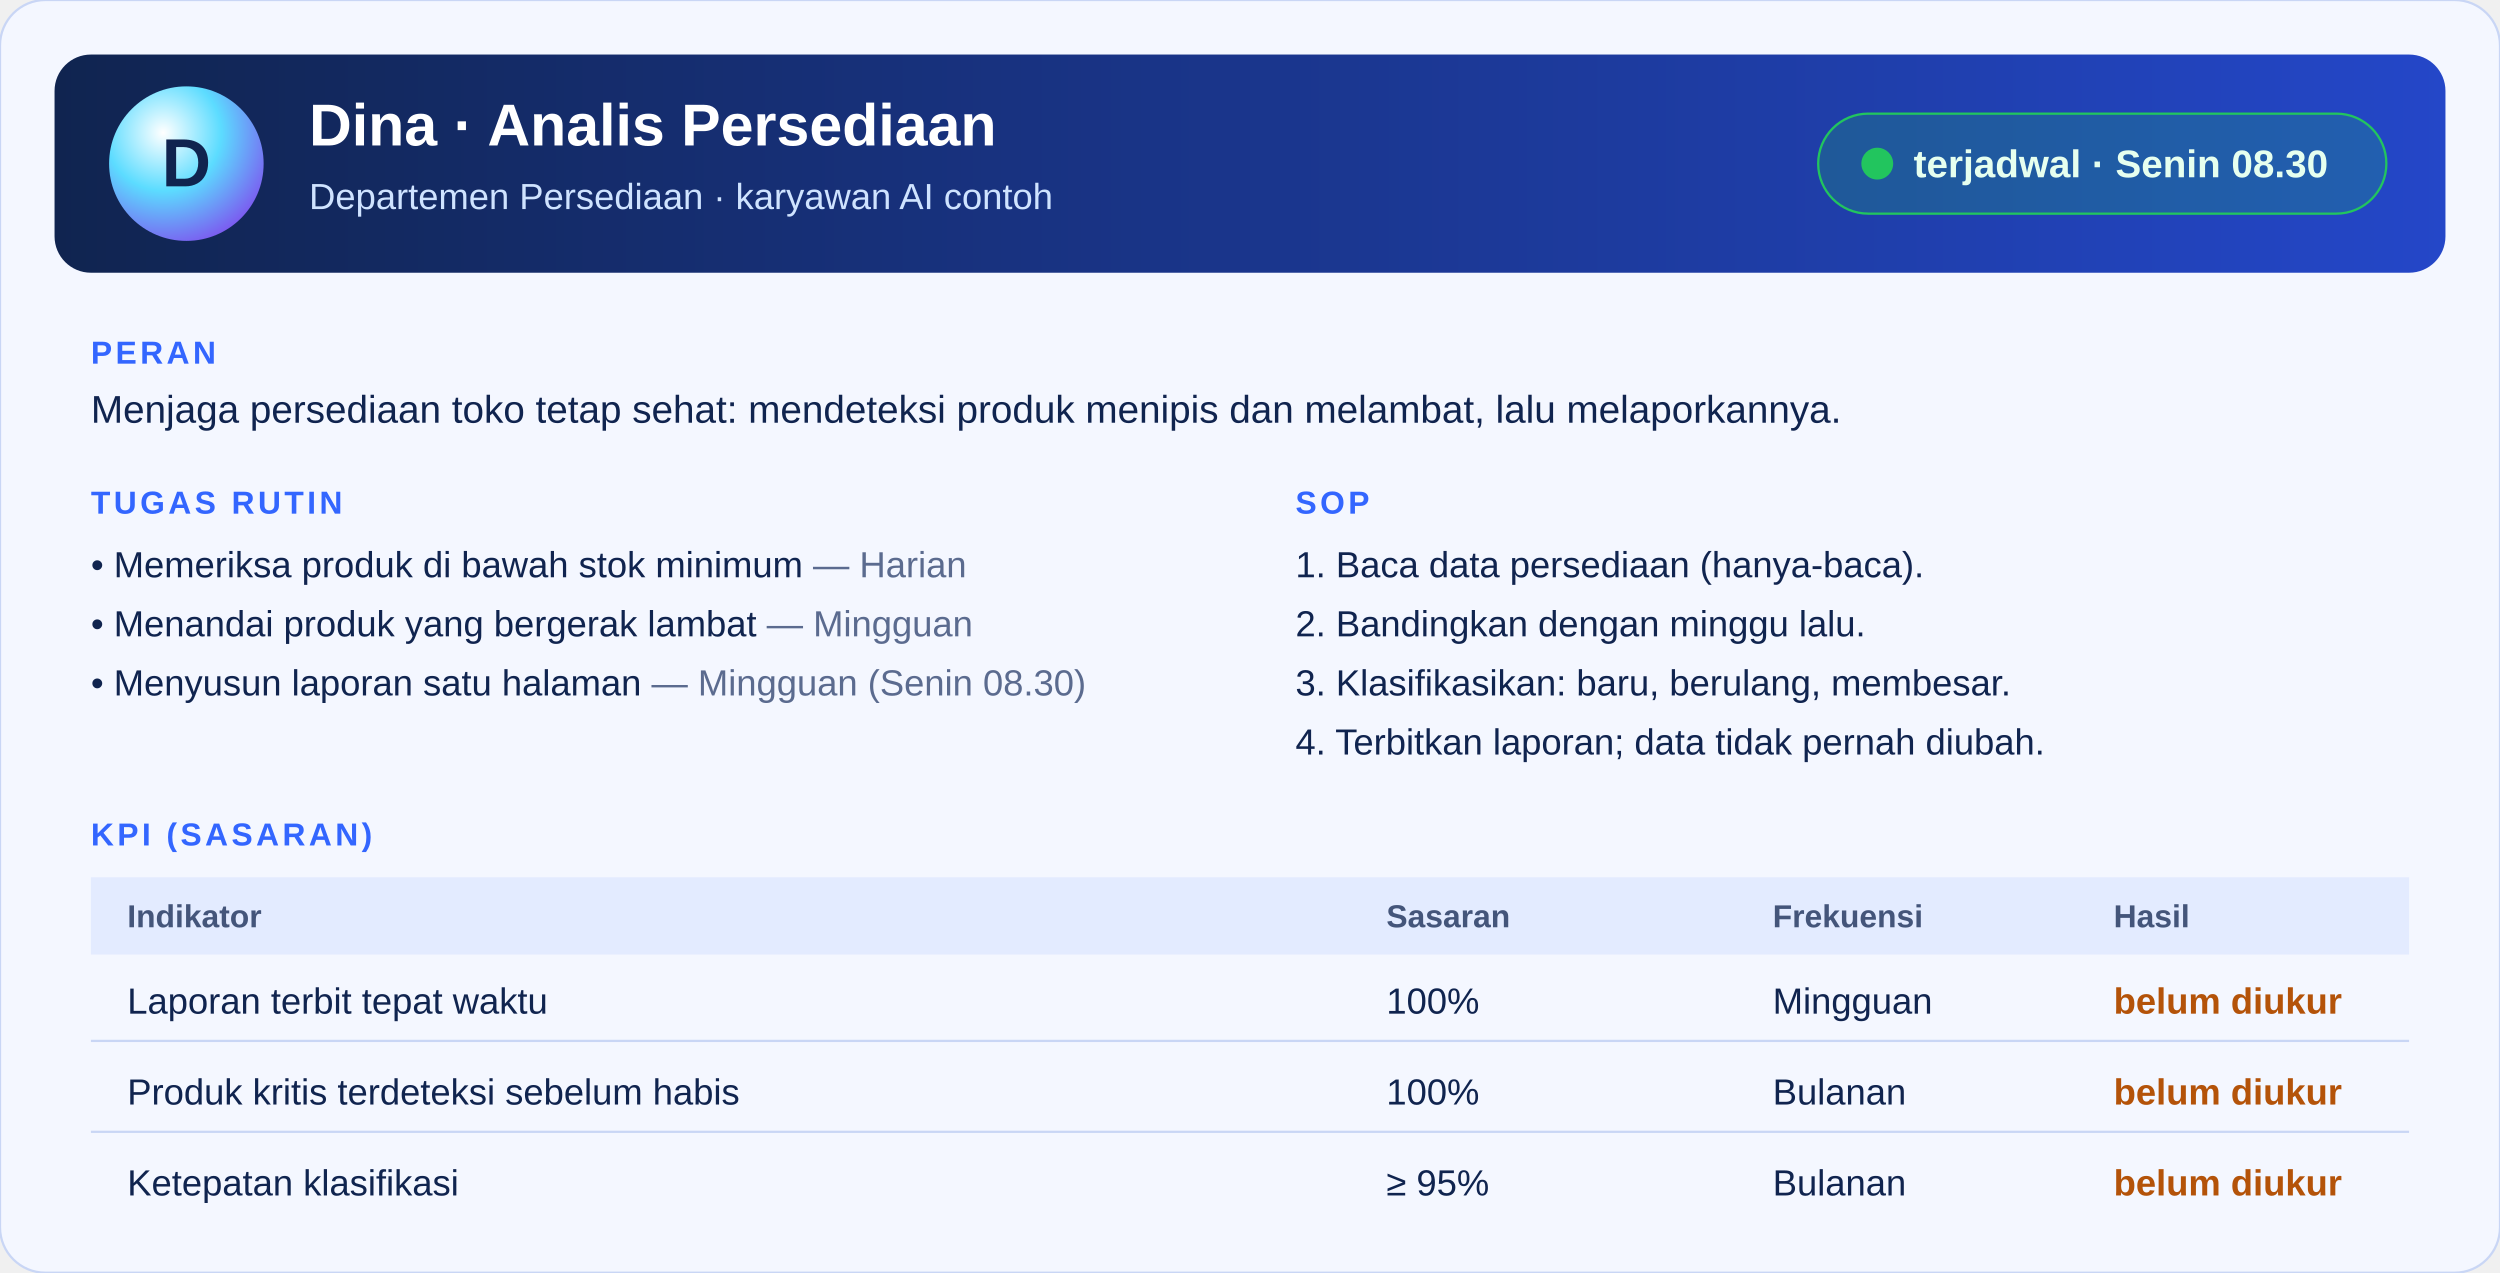
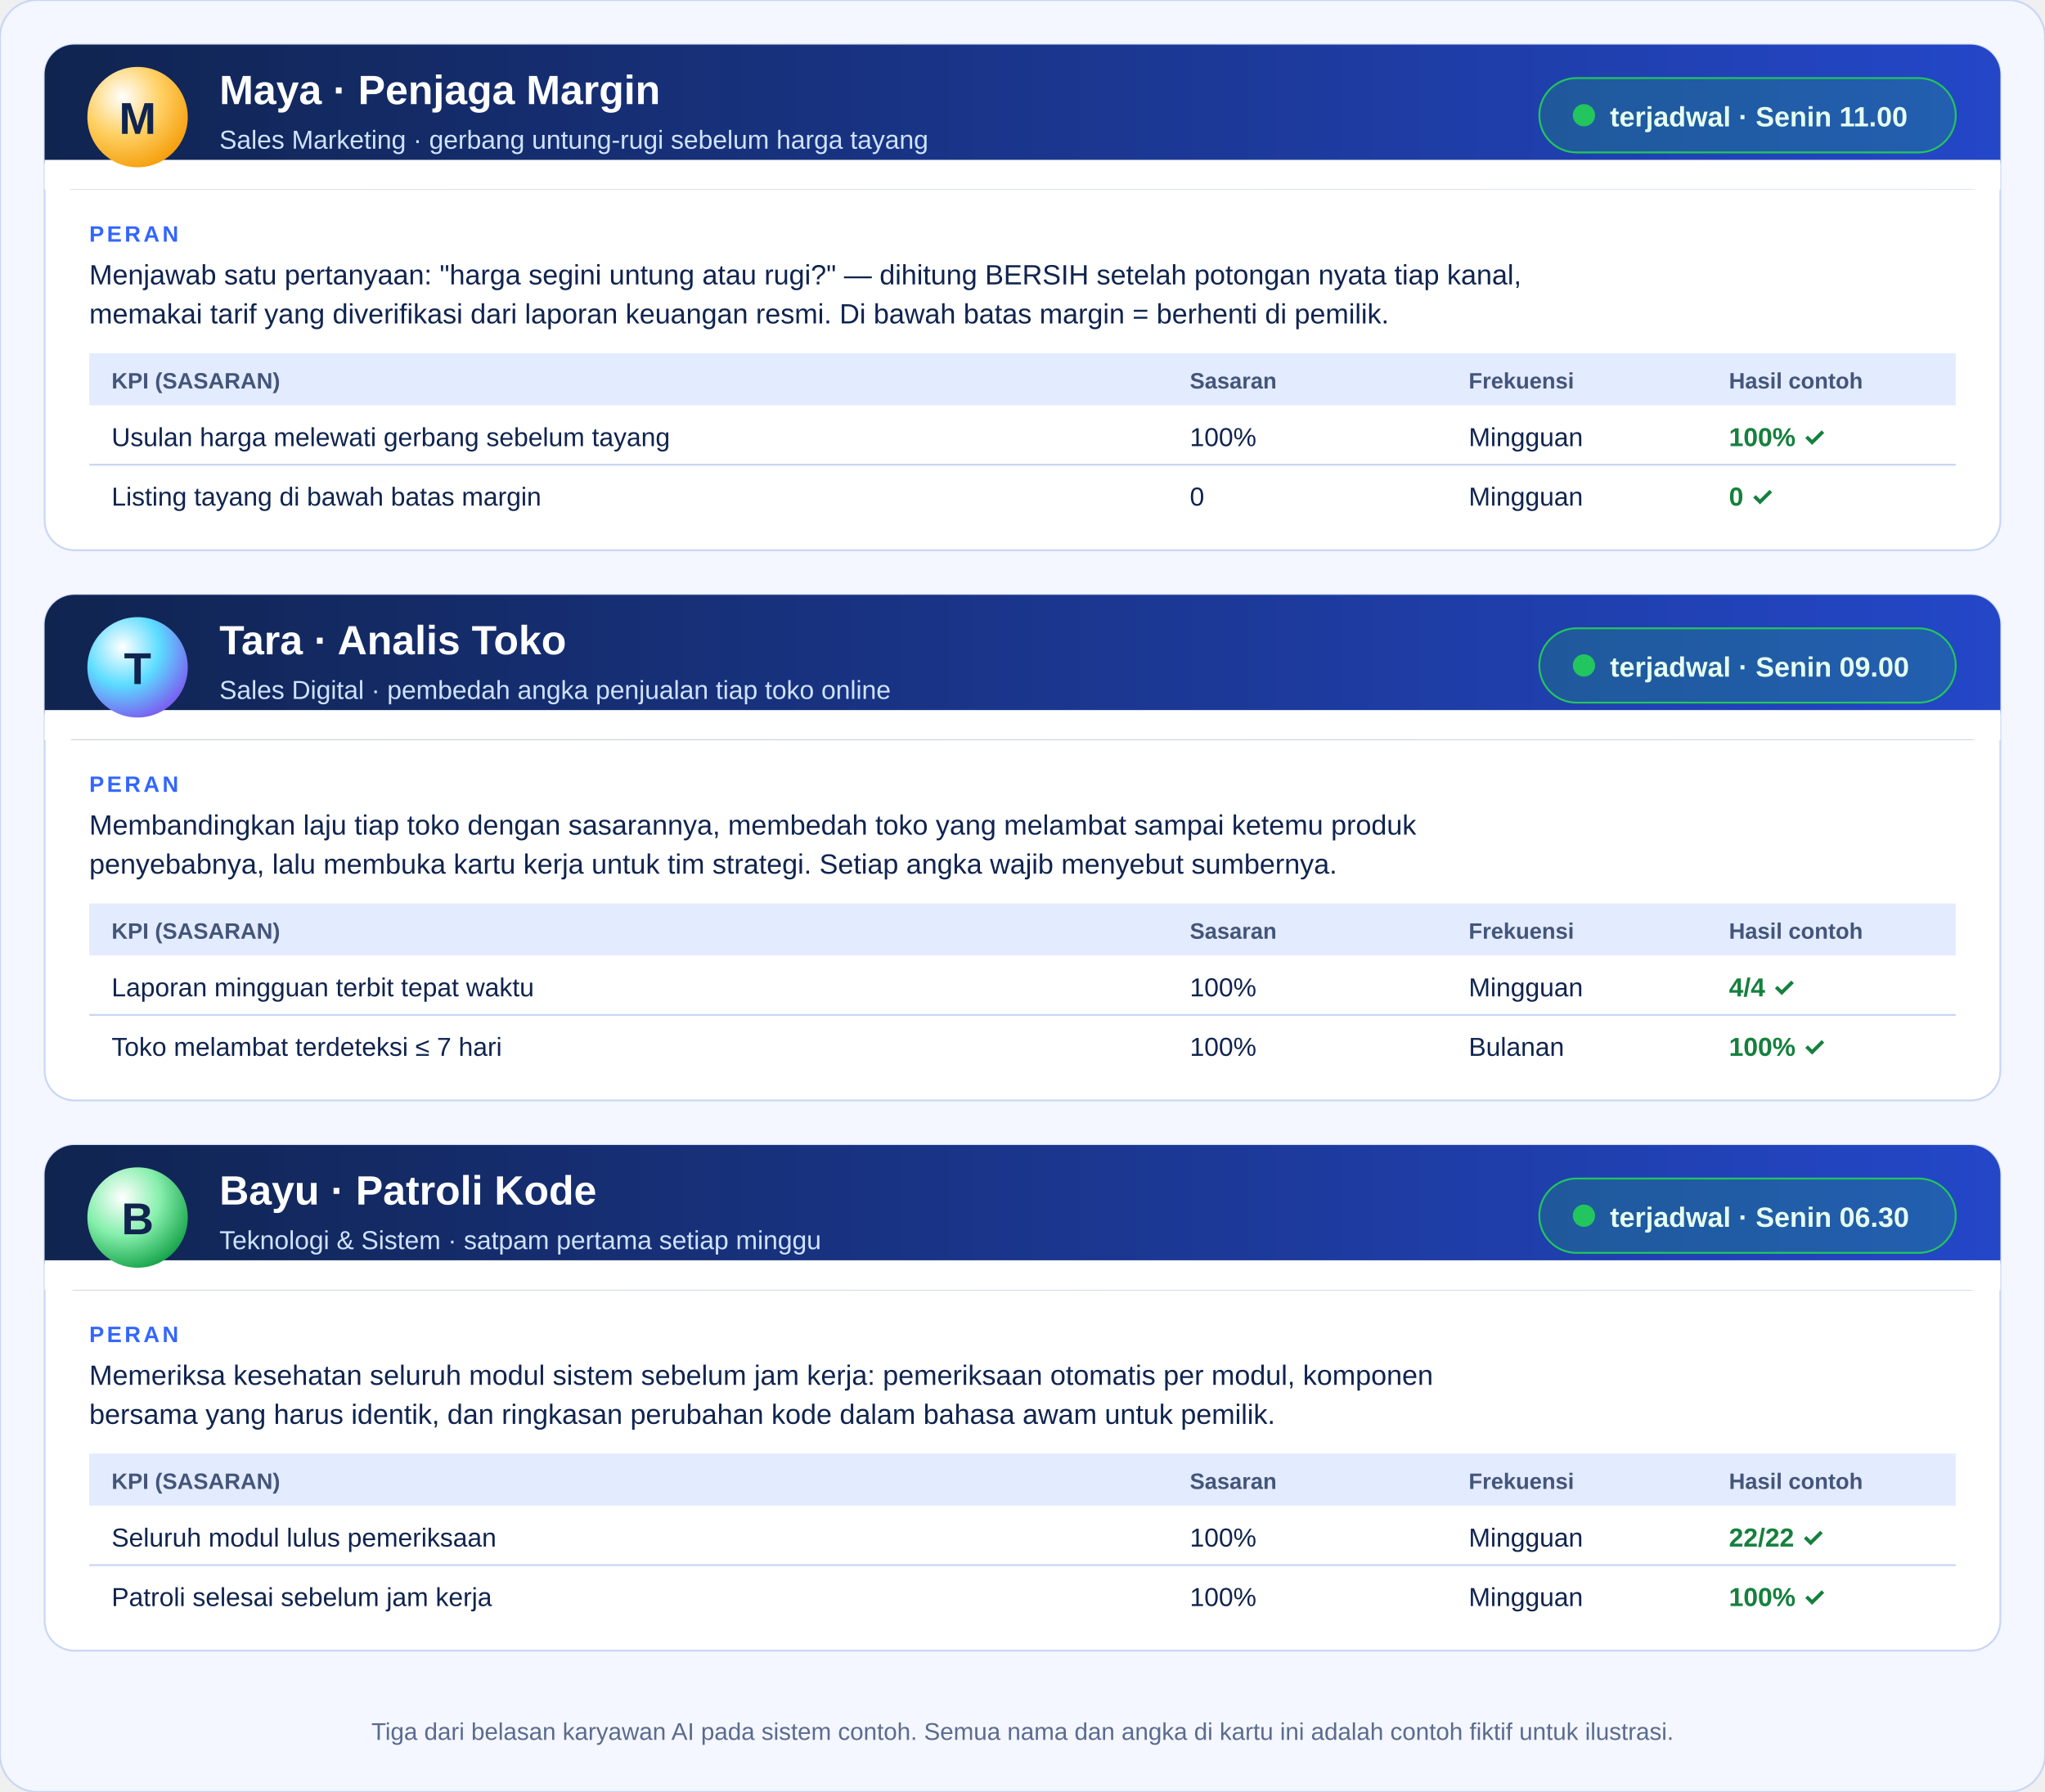
- <svg xmlns="http://www.w3.org/2000/svg" viewBox="0 0 1100 560" role="img" aria-labelledby="t d">
+ <svg xmlns="http://www.w3.org/2000/svg" viewBox="0 0 1100 964" role="img" aria-labelledby="t d">
  <defs>
    <linearGradient id="kepala" x1="0" y1="0" x2="1" y2="0">
      <stop offset="0" stop-color="#10244f" />
      <stop offset="1" stop-color="#2447c9" />
    </linearGradient>
-     <radialGradient id="avatar" cx="35%" cy="30%" r="75%">
+     <radialGradient id="avM" cx="35%" cy="30%" r="75%">
+       <stop offset="0" stop-color="#ffffff" />
+       <stop offset="0.5" stop-color="#ffd166" />
+       <stop offset="1" stop-color="#f59e0b" />
+     </radialGradient>
+     <radialGradient id="avT" cx="35%" cy="30%" r="75%">
      <stop offset="0" stop-color="#ffffff" />
      <stop offset="0.5" stop-color="#5cdcff" />
      <stop offset="1" stop-color="#7b5cf0" />
    </radialGradient>
+     <radialGradient id="avB" cx="35%" cy="30%" r="75%">
+       <stop offset="0" stop-color="#ffffff" />
+       <stop offset="0.5" stop-color="#86efac" />
+       <stop offset="1" stop-color="#16a34a" />
+     </radialGradient>
  </defs>
-   <rect width="1100" height="560" rx="20" fill="#f4f7ff" stroke="#c9d6f5" />
+   <rect width="1100" height="964" rx="20" fill="#f4f7ff" stroke="#c9d6f5" />
  <g font-family="'Segoe UI', system-ui, -apple-system, Arial, sans-serif">
-     <rect x="24" y="24" width="1052" height="96" rx="16" fill="url(#kepala)" />
-     <circle cx="82" cy="72" r="34" fill="url(#avatar)" />
-     <text x="82" y="82" text-anchor="middle" font-size="30" font-weight="800" fill="#10244f">D</text>
-     <text x="136" y="64" font-size="26" font-weight="800" fill="#ffffff">Dina · Analis Persediaan</text>
-     <text x="136" y="92" font-size="16" fill="#cfe3ff">Departemen Persediaan · karyawan AI contoh</text>
-     <rect x="800" y="50" width="250" height="44" rx="22" fill="#22c55e" fill-opacity="0.2" stroke="#22c55e" />
-     <circle cx="826" cy="72" r="7" fill="#22c55e" />
-     <text x="842" y="78" font-size="17" font-weight="700" fill="#e6ffef">terjadwal · Senin 08.30</text>
-     <text x="40" y="160" font-size="14" font-weight="800" letter-spacing="1.5" fill="#3366ff">PERAN</text>
-     <text x="40" y="186" font-size="17" fill="#10244f">Menjaga persediaan toko tetap sehat: mendeteksi produk menipis dan melambat, lalu melaporkannya.</text>
-     <text x="40" y="226" font-size="14" font-weight="800" letter-spacing="1.5" fill="#3366ff">TUGAS RUTIN</text>
-     <g font-size="16" fill="#10244f">
-       <text x="40" y="254">• Memeriksa produk di bawah stok minimum <tspan fill="#5b6b8f">— Harian</tspan>
-       </text>
-       <text x="40" y="280">• Menandai produk yang bergerak lambat <tspan fill="#5b6b8f">— Mingguan</tspan>
-       </text>
-       <text x="40" y="306">• Menyusun laporan satu halaman <tspan fill="#5b6b8f">— Mingguan (Senin 08.30)</tspan>
-       </text>
+     <g transform="translate(0,0)">
+       <rect x="24" y="24" width="1052" height="272" rx="16" fill="#ffffff" stroke="#c9d6f5" />
+       <rect x="24" y="24" width="1052" height="78" rx="16" fill="url(#kepala)" />
+       <rect x="24" y="86" width="1052" height="16" fill="#ffffff" />
+       <circle cx="74" cy="63" r="27" fill="url(#avM)" />
+       <text x="74" y="72" text-anchor="middle" font-size="24" font-weight="800" fill="#10244f">M</text>
+       <text x="118" y="56" font-size="22" font-weight="800" fill="#ffffff">Maya · Penjaga Margin</text>
+       <text x="118" y="80" font-size="14" fill="#cfe3ff">Sales Marketing · gerbang untung-rugi sebelum harga tayang</text>
+       <rect x="828" y="42" width="224" height="40" rx="20" fill="#22c55e" fill-opacity="0.2" stroke="#22c55e" />
+       <circle cx="852" cy="62" r="6" fill="#22c55e" />
+       <text x="866" y="68" font-size="15" font-weight="700" fill="#e6ffef">terjadwal · Senin 11.00</text>
+       <text x="48" y="130" font-size="12" font-weight="800" letter-spacing="1.5" fill="#3366ff">PERAN</text>
+       <text x="48" y="153" font-size="15" fill="#10244f">Menjawab satu pertanyaan: "harga segini untung atau rugi?" — dihitung BERSIH setelah potongan nyata tiap kanal,</text>
+       <text x="48" y="174" font-size="15" fill="#10244f">memakai tarif yang diverifikasi dari laporan keuangan resmi. Di bawah batas margin = berhenti di pemilik.</text>
+       <rect x="48" y="190" width="1004" height="28" fill="#e3ebff" />
+       <g font-size="12" font-weight="700" fill="#44557a">
+         <text x="60" y="209">KPI (SASARAN)</text>
+         <text x="640" y="209">Sasaran</text>
+         <text x="790" y="209">Frekuensi</text>
+         <text x="930" y="209">Hasil contoh</text>
+       </g>
+       <g font-size="14" fill="#10244f">
+         <text x="60" y="240">Usulan harga melewati gerbang sebelum tayang</text>
+         <text x="640" y="240">100%</text>
+         <text x="790" y="240">Mingguan</text>
+         <text x="930" y="240" fill="#15803d" font-weight="700">100% ✓</text>
+         <line x1="48" y1="250" x2="1052" y2="250" stroke="#c9d6f5" />
+         <text x="60" y="272">Listing tayang di bawah batas margin</text>
+         <text x="640" y="272">0</text>
+         <text x="790" y="272">Mingguan</text>
+         <text x="930" y="272" fill="#15803d" font-weight="700">0 ✓</text>
+       </g>
    </g>
-     <text x="570" y="226" font-size="14" font-weight="800" letter-spacing="1.5" fill="#3366ff">SOP</text>
-     <g font-size="16" fill="#10244f">
-       <text x="570" y="254">1. Baca data persediaan (hanya-baca).</text>
-       <text x="570" y="280">2. Bandingkan dengan minggu lalu.</text>
-       <text x="570" y="306">3. Klasifikasikan: baru, berulang, membesar.</text>
-       <text x="570" y="332">4. Terbitkan laporan; data tidak pernah diubah.</text>
+     <g transform="translate(0,296)">
+       <rect x="24" y="24" width="1052" height="272" rx="16" fill="#ffffff" stroke="#c9d6f5" />
+       <rect x="24" y="24" width="1052" height="78" rx="16" fill="url(#kepala)" />
+       <rect x="24" y="86" width="1052" height="16" fill="#ffffff" />
+       <circle cx="74" cy="63" r="27" fill="url(#avT)" />
+       <text x="74" y="72" text-anchor="middle" font-size="24" font-weight="800" fill="#10244f">T</text>
+       <text x="118" y="56" font-size="22" font-weight="800" fill="#ffffff">Tara · Analis Toko</text>
+       <text x="118" y="80" font-size="14" fill="#cfe3ff">Sales Digital · pembedah angka penjualan tiap toko online</text>
+       <rect x="828" y="42" width="224" height="40" rx="20" fill="#22c55e" fill-opacity="0.2" stroke="#22c55e" />
+       <circle cx="852" cy="62" r="6" fill="#22c55e" />
+       <text x="866" y="68" font-size="15" font-weight="700" fill="#e6ffef">terjadwal · Senin 09.00</text>
+       <text x="48" y="130" font-size="12" font-weight="800" letter-spacing="1.5" fill="#3366ff">PERAN</text>
+       <text x="48" y="153" font-size="15" fill="#10244f">Membandingkan laju tiap toko dengan sasarannya, membedah toko yang melambat sampai ketemu produk</text>
+       <text x="48" y="174" font-size="15" fill="#10244f">penyebabnya, lalu membuka kartu kerja untuk tim strategi. Setiap angka wajib menyebut sumbernya.</text>
+       <rect x="48" y="190" width="1004" height="28" fill="#e3ebff" />
+       <g font-size="12" font-weight="700" fill="#44557a">
+         <text x="60" y="209">KPI (SASARAN)</text>
+         <text x="640" y="209">Sasaran</text>
+         <text x="790" y="209">Frekuensi</text>
+         <text x="930" y="209">Hasil contoh</text>
+       </g>
+       <g font-size="14" fill="#10244f">
+         <text x="60" y="240">Laporan mingguan terbit tepat waktu</text>
+         <text x="640" y="240">100%</text>
+         <text x="790" y="240">Mingguan</text>
+         <text x="930" y="240" fill="#15803d" font-weight="700">4/4 ✓</text>
+         <line x1="48" y1="250" x2="1052" y2="250" stroke="#c9d6f5" />
+         <text x="60" y="272">Toko melambat terdeteksi ≤ 7 hari</text>
+         <text x="640" y="272">100%</text>
+         <text x="790" y="272">Bulanan</text>
+         <text x="930" y="272" fill="#15803d" font-weight="700">100% ✓</text>
+       </g>
    </g>
-     <text x="40" y="372" font-size="14" font-weight="800" letter-spacing="1.5" fill="#3366ff">KPI (SASARAN)</text>
-     <rect x="40" y="386" width="1020" height="34" fill="#e3ebff" />
-     <g font-size="14" font-weight="700" fill="#44557a">
-       <text x="56" y="408">Indikator</text>
-       <text x="610" y="408">Sasaran</text>
-       <text x="780" y="408">Frekuensi</text>
-       <text x="930" y="408">Hasil</text>
+     <g transform="translate(0,592)">
+       <rect x="24" y="24" width="1052" height="272" rx="16" fill="#ffffff" stroke="#c9d6f5" />
+       <rect x="24" y="24" width="1052" height="78" rx="16" fill="url(#kepala)" />
+       <rect x="24" y="86" width="1052" height="16" fill="#ffffff" />
+       <circle cx="74" cy="63" r="27" fill="url(#avB)" />
+       <text x="74" y="72" text-anchor="middle" font-size="24" font-weight="800" fill="#10244f">B</text>
+       <text x="118" y="56" font-size="22" font-weight="800" fill="#ffffff">Bayu · Patroli Kode</text>
+       <text x="118" y="80" font-size="14" fill="#cfe3ff">Teknologi &amp; Sistem · satpam pertama setiap minggu</text>
+       <rect x="828" y="42" width="224" height="40" rx="20" fill="#22c55e" fill-opacity="0.2" stroke="#22c55e" />
+       <circle cx="852" cy="62" r="6" fill="#22c55e" />
+       <text x="866" y="68" font-size="15" font-weight="700" fill="#e6ffef">terjadwal · Senin 06.30</text>
+       <text x="48" y="130" font-size="12" font-weight="800" letter-spacing="1.5" fill="#3366ff">PERAN</text>
+       <text x="48" y="153" font-size="15" fill="#10244f">Memeriksa kesehatan seluruh modul sistem sebelum jam kerja: pemeriksaan otomatis per modul, komponen</text>
+       <text x="48" y="174" font-size="15" fill="#10244f">bersama yang harus identik, dan ringkasan perubahan kode dalam bahasa awam untuk pemilik.</text>
+       <rect x="48" y="190" width="1004" height="28" fill="#e3ebff" />
+       <g font-size="12" font-weight="700" fill="#44557a">
+         <text x="60" y="209">KPI (SASARAN)</text>
+         <text x="640" y="209">Sasaran</text>
+         <text x="790" y="209">Frekuensi</text>
+         <text x="930" y="209">Hasil contoh</text>
+       </g>
+       <g font-size="14" fill="#10244f">
+         <text x="60" y="240">Seluruh modul lulus pemeriksaan</text>
+         <text x="640" y="240">100%</text>
+         <text x="790" y="240">Mingguan</text>
+         <text x="930" y="240" fill="#15803d" font-weight="700">22/22 ✓</text>
+         <line x1="48" y1="250" x2="1052" y2="250" stroke="#c9d6f5" />
+         <text x="60" y="272">Patroli selesai sebelum jam kerja</text>
+         <text x="640" y="272">100%</text>
+         <text x="790" y="272">Mingguan</text>
+         <text x="930" y="272" fill="#15803d" font-weight="700">100% ✓</text>
+       </g>
    </g>
-     <g font-size="16" fill="#10244f">
-       <text x="56" y="446">Laporan terbit tepat waktu</text>
-       <text x="610" y="446">100%</text>
-       <text x="780" y="446">Mingguan</text>
-       <text x="930" y="446" fill="#b45309" font-weight="700">belum diukur</text>
-       <line x1="40" y1="458" x2="1060" y2="458" stroke="#c9d6f5" />
-       <text x="56" y="486">Produk kritis terdeteksi sebelum habis</text>
-       <text x="610" y="486">100%</text>
-       <text x="780" y="486">Bulanan</text>
-       <text x="930" y="486" fill="#b45309" font-weight="700">belum diukur</text>
-       <line x1="40" y1="498" x2="1060" y2="498" stroke="#c9d6f5" />
-       <text x="56" y="526">Ketepatan klasifikasi</text>
-       <text x="610" y="526">≥ 95%</text>
-       <text x="780" y="526">Bulanan</text>
-       <text x="930" y="526" fill="#b45309" font-weight="700">belum diukur</text>
-     </g>
+     <text x="550" y="936" text-anchor="middle" font-size="13" fill="#5b6b8f">Tiga dari belasan karyawan AI pada sistem contoh. Semua nama dan angka di kartu ini adalah contoh fiktif untuk ilustrasi.</text>
  </g>
</svg>
